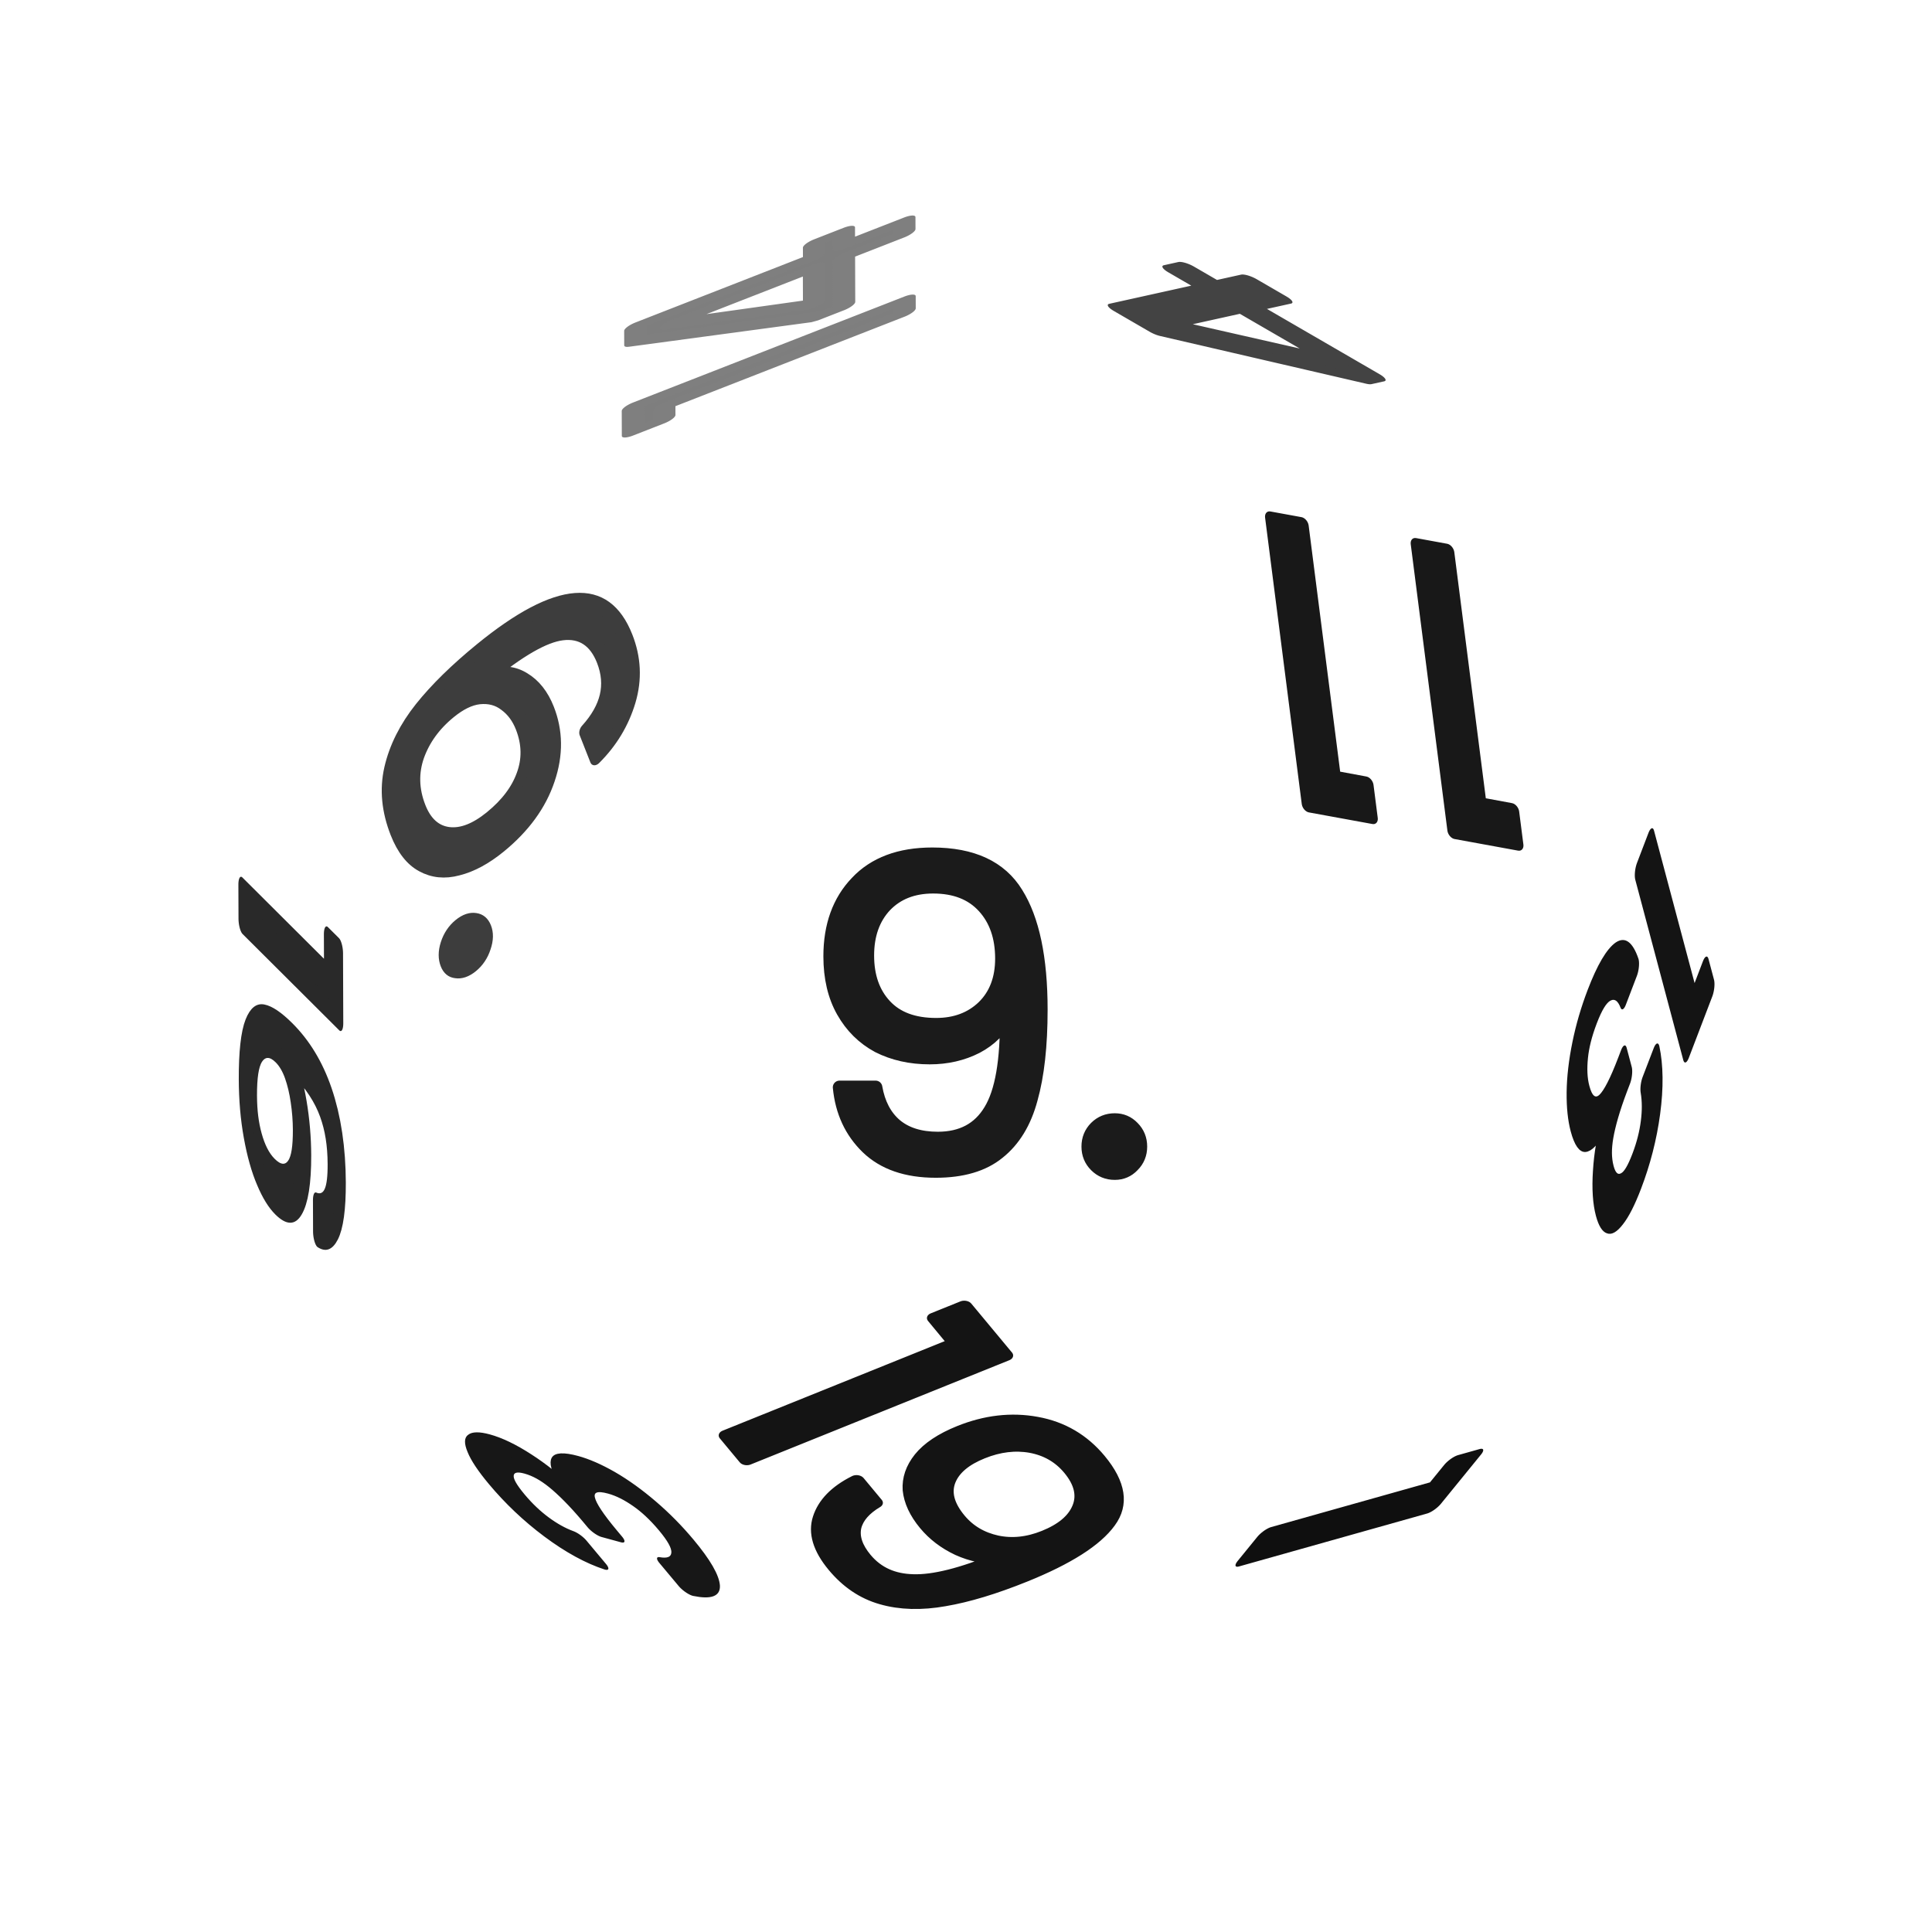
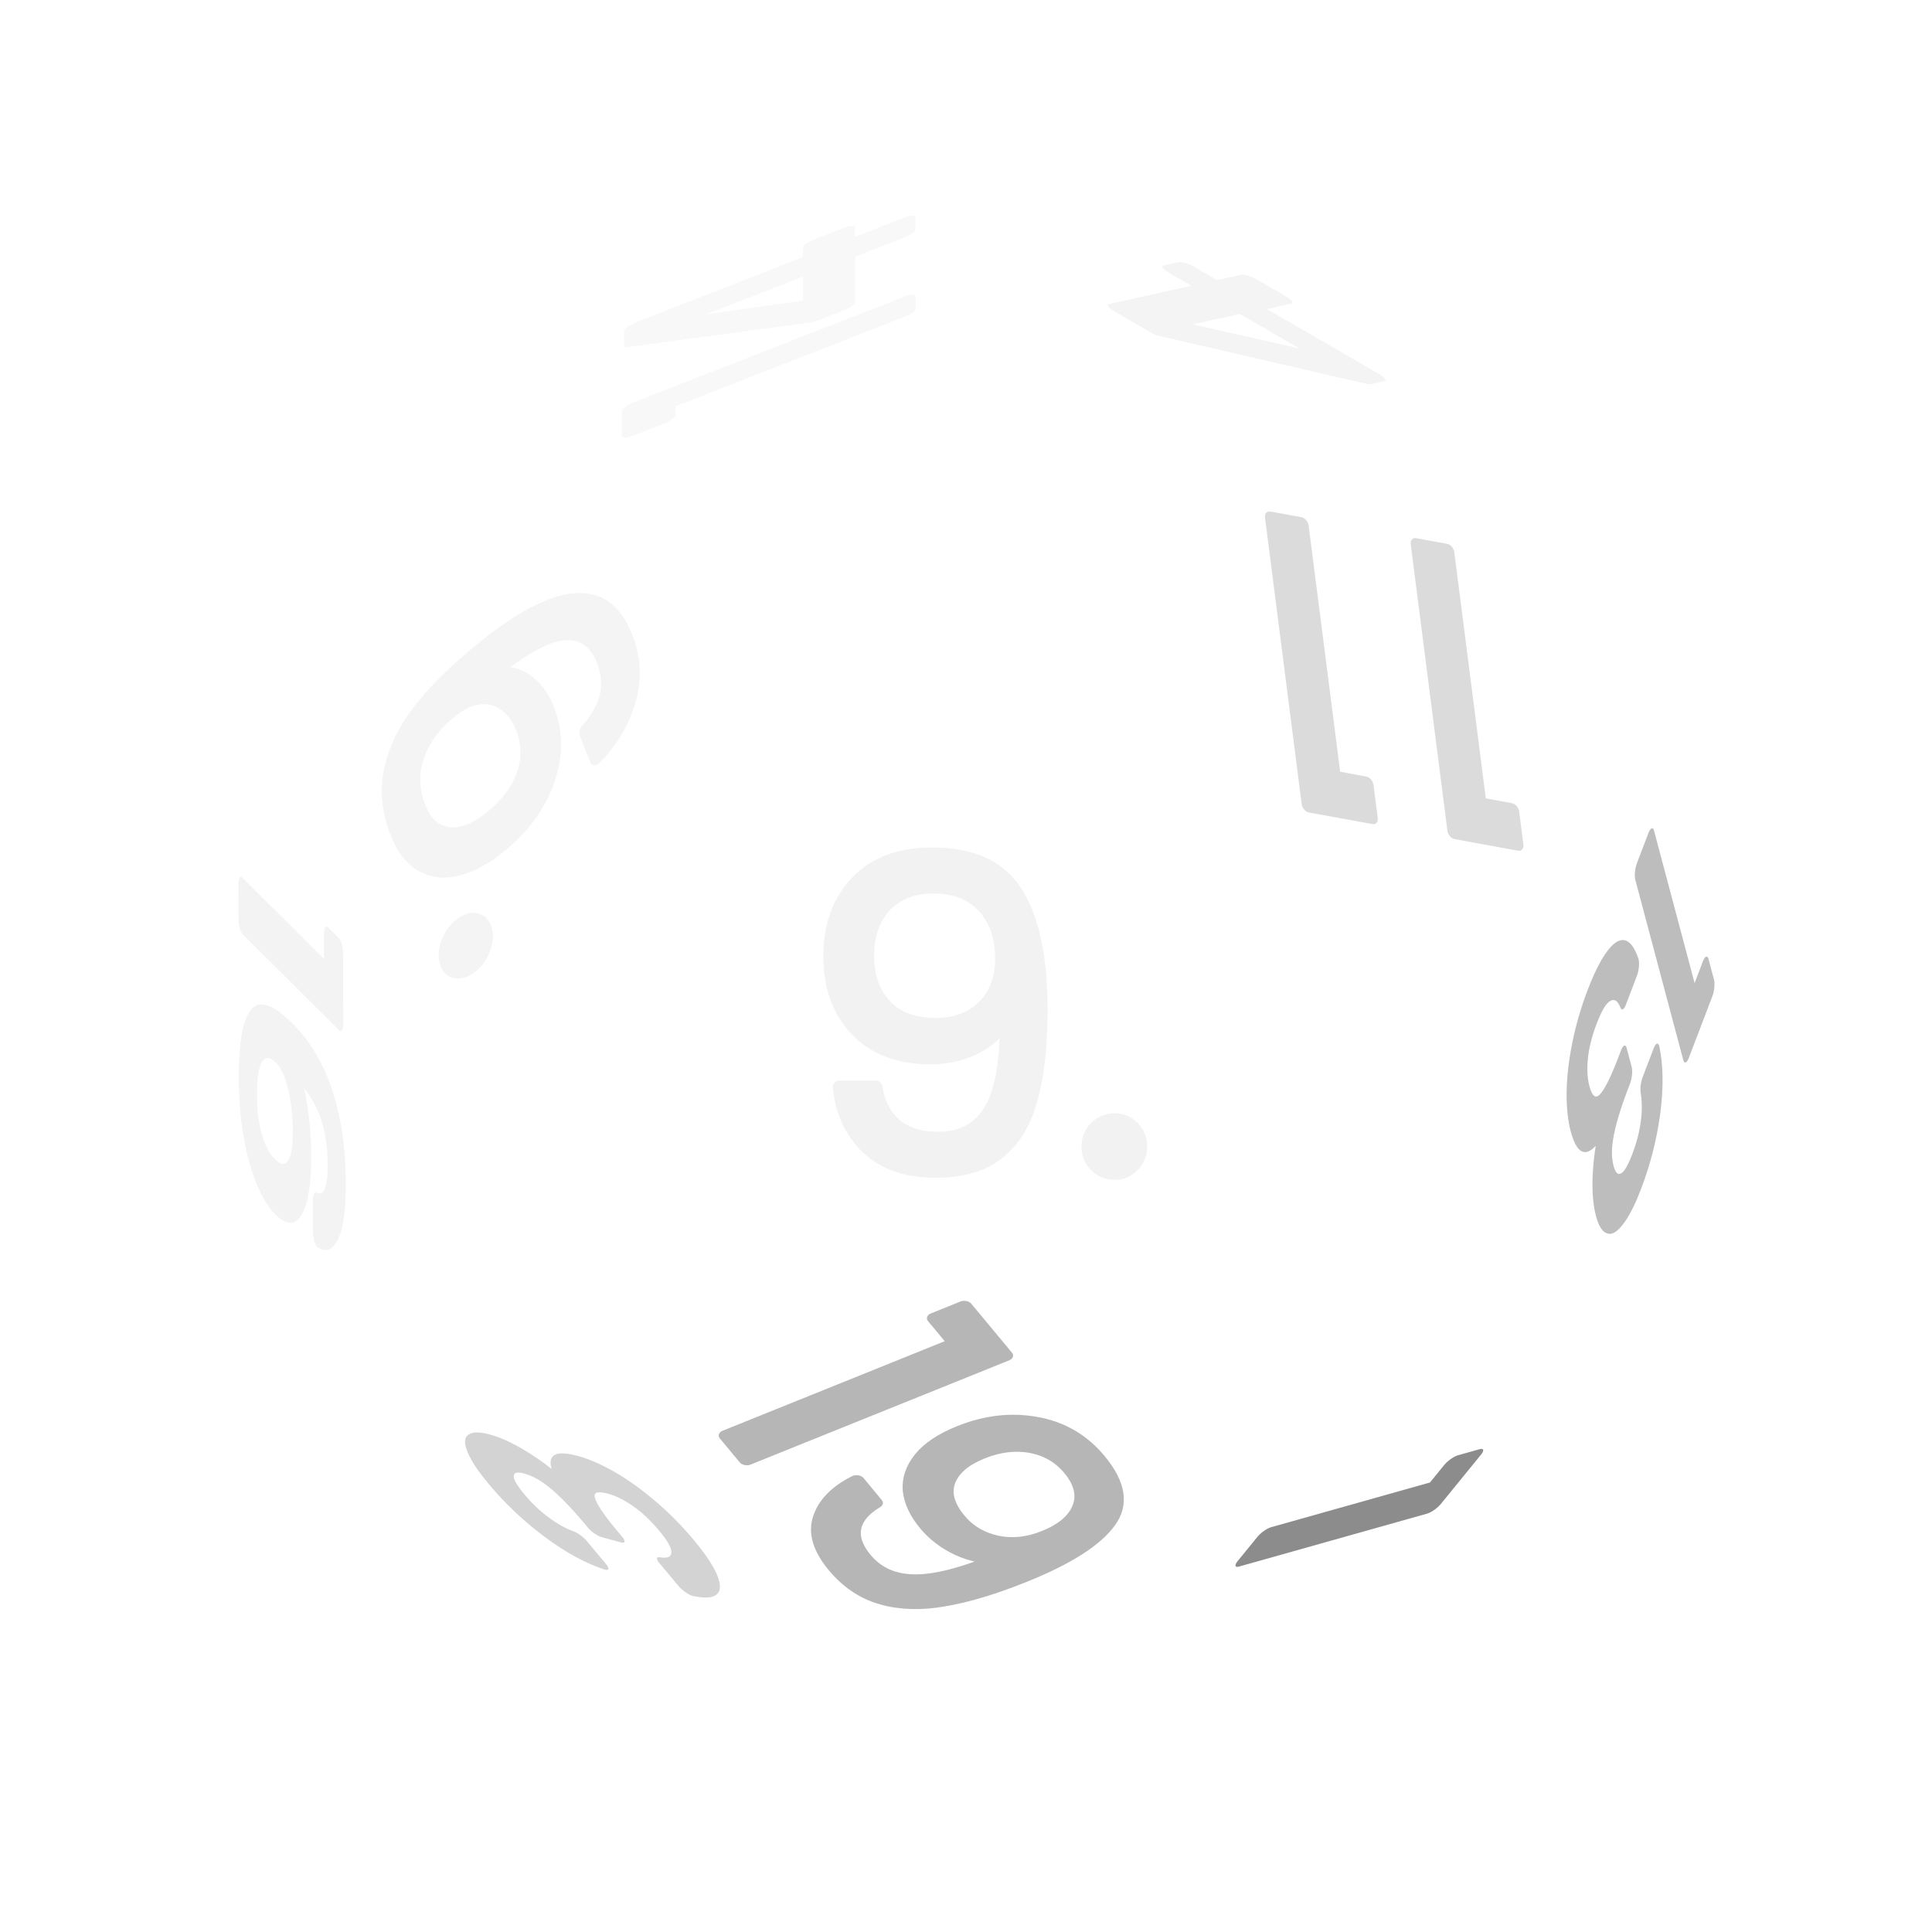
<svg xmlns="http://www.w3.org/2000/svg" viewBox="0 0 25.4 25.4" height="96" width="96">
  <g font-weight="400" font-family="Poppins" word-spacing="0" text-anchor="middle" stroke-width=".176" stroke-linecap="round" stroke-linejoin="round">
    <g style="line-height:1.5;-inkscape-font-specification:Poppins;text-align:center">
-       <path style="-inkscape-font-specification:Poppins;text-align:center" d="M11.512 14.295q.056.322.26.497.208.175.558.175.469 0 .689-.367.225-.367.214-1.236-.118.254-.395.4-.277.141-.615.141-.378 0-.678-.152-.293-.158-.462-.457-.17-.3-.17-.723 0-.604.35-.97.35-.373.994-.373.79 0 1.106.514.322.513.322 1.53 0 .71-.13 1.173-.124.463-.43.706-.298.243-.823.243-.576 0-.898-.31-.321-.311-.367-.791zm.795-.824q.379 0 .621-.232.243-.237.243-.637 0-.424-.237-.683-.237-.26-.666-.26-.395 0-.632.248-.232.249-.232.655 0 .412.232.66.231.249.671.249zm2.349 1.953q-.147 0-.249-.102-.101-.101-.101-.248t.101-.249q.102-.101.249-.101.14 0 .237.101.101.102.101.249 0 .147-.101.248-.096.102-.237.102z" aria-label="9." font-size="5.644" letter-spacing="0" fill="#1b1b1b" stroke="#1b1b1b" />
+       <path style="-inkscape-font-specification:Poppins;text-align:center" d="M11.512 14.295q.056.322.26.497.208.175.558.175.469 0 .689-.367.225-.367.214-1.236-.118.254-.395.4-.277.141-.615.141-.378 0-.678-.152-.293-.158-.462-.457-.17-.3-.17-.723 0-.604.35-.97.35-.373.994-.373.79 0 1.106.514.322.513.322 1.53 0 .71-.13 1.173-.124.463-.43.706-.298.243-.823.243-.576 0-.898-.31-.321-.311-.367-.791zm.795-.824q.379 0 .621-.232.243-.237.243-.637 0-.424-.237-.683-.237-.26-.666-.26-.395 0-.632.248-.232.249-.232.655 0 .412.232.66.231.249.671.249zm2.349 1.953q-.147 0-.249-.102-.101-.101-.101-.248t.101-.249q.102-.101.249-.101.14 0 .237.101.101.102.101.249 0 .147-.101.248-.096.102-.237.102z" aria-label="9." font-size="5.644" letter-spacing="0" fill="#f2f2f2" stroke="#f2f2f2" />
    </g>
    <g style="line-height:1.5;-inkscape-font-specification:Poppins;text-align:center">
-       <path style="-inkscape-font-specification:Poppins;text-align:center" d="M-337.127 112.366v-.394h.893v3.435h-.437v-3.04zm2.049 0v-.394h.893v3.435h-.437v-3.04z" transform="matrix(-.93452 -.17078 -.14027 -1.0957 -279.4 76.2)" aria-label="11" font-size="4.751" letter-spacing=".529" fill="#181818" stroke="#181818" />
+       <path style="-inkscape-font-specification:Poppins;text-align:center" d="M-335.197 99.508v-.394h.893v3.435h-.437v-3.04zm2.049 0v-.394h.894v3.435h-.438v-3.04z" transform="matrix(-.93452 -.17078 -.14027 -1.0957 -279.4 62.442)" aria-label="11" font-size="4.751" letter-spacing=".529" fill="#dbdbdb" stroke="#dbdbdb" />
    </g>
    <g style="line-height:1.5;-inkscape-font-specification:Poppins;text-align:center">
-       <path style="-inkscape-font-specification:Poppins;text-align:center" d="M143.53-276.99q-.105-.533-.657-.533-.427 0-.639.331-.21.327-.206 1.08.11-.25.365-.388.259-.144.576-.144.494 0 .787.307.297.307.297.85 0 .326-.13.585-.124.259-.383.413-.254.153-.62.153-.494 0-.772-.22-.278-.221-.389-.61-.11-.389-.11-.96 0-1.761 1.229-1.761.47 0 .739.254.268.254.316.643zm-.652.715q-.207 0-.39.087-.182.081-.297.254-.11.168-.11.413 0 .364.211.595.211.225.605.225.336 0 .533-.206.201-.211.201-.566 0-.375-.192-.586-.192-.216-.561-.216zm1.977 1.958q-.125 0-.211-.086-.087-.087-.087-.211 0-.125.087-.211.086-.087.21-.087.12 0 .202.087.087.086.087.21 0 .125-.087.212-.081.086-.201.086z" transform="matrix(.34839 .88398 -.85596 .69848 -279.4 76.2)" aria-label="6." font-size="4.799" letter-spacing="0" fill="#3d3d3d" stroke="#3d3d3d" />
+       <path style="-inkscape-font-specification:Poppins;text-align:center" d="M155.308-272.196q-.106-.533-.658-.533-.427 0-.638.331-.211.326-.207 1.08.11-.25.365-.389.26-.144.576-.144.494 0 .787.307.298.308.298.85 0 .326-.13.585-.125.26-.384.413-.254.154-.619.154-.494 0-.773-.221-.278-.22-.388-.61-.11-.388-.11-.96 0-1.76 1.228-1.76.47 0 .739.254t.317.643zm-.653.715q-.206 0-.389.086-.182.082-.297.255-.11.168-.11.412 0 .365.21.595.212.226.605.226.336 0 .533-.206.201-.212.201-.567 0-.374-.192-.585-.192-.216-.561-.216zm1.977 1.958q-.125 0-.21-.087-.087-.086-.087-.21 0-.125.086-.212.086-.086.211-.086.12 0 .202.086.086.087.086.211 0 .125-.086.211-.082.087-.202.087z" transform="matrix(.34839 .88398 -.85596 .69848 -279.4 62.442)" aria-label="6." font-size="4.799" letter-spacing="0" fill="#f4f4f4" stroke="#f4f4f4" />
    </g>
    <g style="line-height:1.5;-inkscape-font-specification:Poppins;text-align:center">
-       <path style="-inkscape-font-specification:Poppins;text-align:center" d="M-70.277 171.547v-.244h.553v2.126h-.27v-1.882zm.947 1.409v-.203l1.032-1.429h.32v1.4h.295v.232h-.294v.473h-.265v-.473zm1.1-1.353l-.791 1.12h.79z" transform="matrix(-.00186 -.59492 1.67885 -.65577 -279.4 76.2)" aria-label="14" font-size="2.94" letter-spacing="0" fill="#7e7e7e" stroke="#7f7f7f" />
+       <path style="-inkscape-font-specification:Poppins;text-align:center" d="M-93.376 171.522v-.244h.553v2.125h-.271v-1.881zm.946 1.408v-.203l1.032-1.429h.321v1.4h.294v.232h-.294v.473h-.265v-.473zm1.1-1.352l-.79 1.12h.79z" transform="matrix(-.00186 -.59492 1.67885 -.65577 -279.4 62.442)" aria-label="14" font-size="2.94" letter-spacing="0" fill="#f8f8f8" stroke="#f8f8f8" />
    </g>
    <g style="line-height:1.5;-inkscape-font-specification:Poppins;text-align:center">
-       <path style="-inkscape-font-specification:Poppins;text-align:center" d="M151.127 384.22q.02-.275.212-.43.191-.155.496-.155.203 0 .35.074.15.072.224.198.078.125.078.283 0 .186-.108.32-.105.135-.275.174v.014q.194.048.308.189.113.14.113.367 0 .17-.077.308-.078.135-.233.212-.156.078-.374.078-.317 0-.52-.164-.203-.168-.227-.472h.263q.02.179.146.292.126.114.335.114.21 0 .317-.108.11-.11.11-.284 0-.224-.15-.322-.148-.099-.45-.099h-.069v-.227h.072q.275-.003.415-.09.14-.09.14-.275 0-.158-.104-.254-.102-.095-.293-.095-.185 0-.299.095-.113.096-.134.257z" transform="matrix(-.96273 -1.15093 1.12634 .30782 -279.4 76.2)" aria-label="3" font-size="2.989" letter-spacing="0" fill="#171717" stroke="#171717" />
+       <path style="-inkscape-font-specification:Poppins;text-align:center" d="M135.63 370.974q.02-.275.211-.43.192-.156.496-.156.204 0 .35.075.15.072.224.197.078.126.078.284 0 .185-.108.32-.104.134-.275.173v.015q.195.048.308.188.114.14.114.368 0 .17-.078.308-.078.134-.233.212-.155.078-.374.078-.316 0-.52-.165-.203-.167-.227-.472h.263q.021.18.147.293.125.114.334.114.21 0 .317-.108.11-.11.11-.284 0-.224-.149-.323-.15-.098-.45-.098h-.07v-.227h.072q.275-.003.415-.09.141-.09.141-.275 0-.158-.105-.254-.101-.096-.293-.096-.185 0-.298.096-.114.095-.135.257z" transform="matrix(-.96273 -1.15093 1.12634 .30782 -279.4 62.442)" aria-label="3" font-size="2.989" letter-spacing="0" fill="#d3d3d3" stroke="#d3d3d3" />
    </g>
    <g style="line-height:1.5;-inkscape-font-specification:Poppins;text-align:center">
-       <path style="-inkscape-font-specification:Poppins;text-align:center" d="M59.6-251.38v-.384h.872v3.351h-.426v-2.966zm2.137 2.068q.047.264.213.408.172.144.46.144.384 0 .565-.302.185-.301.176-1.015-.097.209-.325.33-.227.115-.505.115-.31 0-.556-.125-.24-.13-.38-.375-.139-.246-.139-.594 0-.496.287-.797.288-.306.816-.306.649 0 .909.422.264.422.264 1.256 0 .584-.107.964-.102.38-.352.58-.246.199-.677.199-.473 0-.737-.255t-.301-.649zm.654-.677q.31 0 .51-.19.199-.194.199-.524 0-.347-.195-.56-.194-.214-.547-.214-.324 0-.519.204-.19.204-.19.538 0 .338.19.542.19.204.552.204z" transform="matrix(.61351 .73798 -1.0149 .40915 -279.4 76.2)" aria-label="19" font-size="4.635" letter-spacing="0" fill="#141414" stroke="#141414" />
+       <path style="-inkscape-font-specification:Poppins;text-align:center" d="M73.565-242.938v-.384h.871v3.35h-.426v-2.966zm2.137 2.068q.046.264.213.407.171.144.459.144.384 0 .565-.301.186-.302.176-1.015-.097.208-.324.329-.227.116-.505.116-.31 0-.557-.126-.24-.13-.38-.375-.139-.246-.139-.593 0-.496.288-.797.287-.306.815-.306.65 0 .909.421.264.422.264 1.257 0 .584-.107.964-.102.38-.352.579-.245.2-.676.2-.473 0-.737-.256-.265-.255-.302-.649zm.653-.677q.31 0 .51-.19.2-.195.2-.524 0-.348-.195-.56-.195-.214-.547-.214-.325 0-.52.204-.19.204-.19.538 0 .338.19.542.19.204.552.204z" transform="matrix(.61351 .73798 -1.0149 .40915 -279.4 62.442)" aria-label="19" font-size="4.635" letter-spacing="0" fill="#b6b6b6" stroke="#b6b6b6" />
    </g>
    <g style="line-height:1.5;-inkscape-font-specification:Poppins;text-align:center">
-       <path style="-inkscape-font-specification:Poppins;text-align:center" d="M-346.08-394.259v-.25h.568v2.183h-.278v-1.933zm1.033.299q.02-.277.214-.434.193-.157.501-.157.206 0 .354.075.15.073.226.2.079.126.079.286 0 .187-.11.323-.105.136-.277.175v.016q.196.048.311.19.115.142.115.371 0 .172-.079.311-.078.136-.235.214-.157.079-.378.079-.32 0-.525-.166-.205-.17-.23-.477h.266q.021.181.148.296.127.114.338.114.212 0 .32-.108.112-.112.112-.287 0-.226-.15-.326-.152-.1-.457-.1h-.07v-.23h.073q.278-.002.42-.09.142-.09.142-.278 0-.16-.106-.256-.103-.097-.296-.097-.187 0-.302.097-.114.096-.136.26z" transform="matrix(-.54286 1.42046 -.289 -1.0859 -279.4 76.2)" aria-label="13" font-size="3.019" letter-spacing="0" fill="#141414" stroke="#141414" />
+       <path style="-inkscape-font-specification:Poppins;text-align:center" d="M-342.104-401.728v-.25h.568v2.183h-.278v-1.933zm1.034.299q.02-.278.213-.435.194-.157.502-.157.205 0 .353.076.15.072.226.2.079.126.079.286 0 .187-.109.323-.105.136-.278.175v.015q.197.049.311.19.115.142.115.372 0 .172-.078.31-.079.137-.236.215-.157.079-.377.079-.32 0-.526-.166-.205-.17-.23-.477h.267q.02.18.148.295.126.115.338.115.211 0 .32-.108.111-.112.111-.287 0-.227-.15-.326-.151-.1-.456-.1h-.07v-.23h.073q.277-.002.42-.09.141-.09.141-.278 0-.16-.106-.257-.102-.096-.295-.096-.188 0-.302.096-.115.097-.136.26z" transform="matrix(-.54286 1.42046 -.289 -1.0859 -279.4 62.442)" aria-label="13" font-size="3.019" letter-spacing="0" fill="#bdbdbd" stroke="#bdbdbd" />
    </g>
    <g style="line-height:1.5;-inkscape-font-specification:Poppins;text-align:center">
-       <path style="-inkscape-font-specification:Poppins;text-align:center" d="M30.714-287.886v-.25h.566v2.176h-.277v-1.926z" transform="matrix(-.93035 1.14205 -1.13608 .31973 -279.4 76.2)" aria-label="1" font-size="3.009" letter-spacing="0" fill="#0f0f0f" stroke="#0f0f0f" />
+       <path style="-inkscape-font-specification:Poppins;text-align:center" d="M46.346-300.687v-.25h.566v2.176h-.277v-1.926z" transform="matrix(-.93035 1.14205 -1.13608 .31973 -279.4 62.442)" aria-label="1" font-size="3.009" letter-spacing="0" fill="#8c8c8c" stroke="#8c8c8c" />
    </g>
    <g style="line-height:1.5;-inkscape-font-specification:Poppins;text-align:center">
-       <path style="-inkscape-font-specification:Poppins;text-align:center" d="M-208.182-474.285v-.243h.55v2.117h-.269v-1.874zm2.187.26q-.064-.325-.4-.325-.261 0-.39.202-.129.2-.126.659.067-.152.222-.237.159-.088.352-.088.301 0 .48.187.182.188.182.519 0 .199-.08.357-.076.158-.234.252-.155.094-.377.094-.302 0-.472-.135-.17-.135-.237-.372-.068-.237-.068-.586 0-1.074.75-1.074.287 0 .451.155.164.155.193.392zm-.398.436q-.126 0-.237.053-.111.05-.182.155-.067.103-.067.252 0 .223.129.363.129.138.369.138.205 0 .325-.126.123-.129.123-.346 0-.228-.117-.357-.117-.132-.343-.132z" transform="matrix(.00568 1.67045 -.60068 -.59857 -279.4 76.2)" aria-label="16" font-size="2.928" letter-spacing="0" fill="#292929" stroke="#292929" />
+       <path style="-inkscape-font-specification:Poppins;text-align:center" d="M-199.917-474.207v-.243h.55v2.117h-.269v-1.874zm2.187.26q-.064-.325-.4-.325-.261 0-.39.202-.13.2-.126.66.067-.153.222-.238.158-.088.352-.088.301 0 .48.187.181.188.181.519 0 .199-.079.357-.076.158-.234.252-.155.093-.378.093-.301 0-.471-.134-.17-.135-.237-.372-.068-.237-.068-.586 0-1.074.75-1.074.287 0 .451.155.164.155.193.392zm-.398.437q-.126 0-.237.052-.111.05-.182.155-.067.103-.067.252 0 .223.129.363.129.138.369.138.205 0 .325-.126.123-.129.123-.345 0-.229-.117-.358-.117-.131-.343-.131z" transform="matrix(.00568 1.67045 -.60068 -.59857 -279.4 62.442)" aria-label="16" font-size="2.928" letter-spacing="0" fill="#f3f3f3" stroke="#f3f3f3" />
    </g>
    <g style="line-height:1.5;-inkscape-font-specification:Poppins;text-align:center">
-       <path style="-inkscape-font-specification:Poppins;text-align:center" d="M4.53 365.309v-.2l1.022-1.414h.317v1.384h.29v.23h-.29v.468h-.262v-.468zm1.089-1.338l-.783 1.108h.783z" transform="matrix(-1.49875 -.86902 .83287 -.1843 -279.4 76.2)" aria-label="4" font-size="2.908" letter-spacing="0" fill="#434343" stroke="#434343" />
+       <path style="-inkscape-font-specification:Poppins;text-align:center" d="M-6.929 344.687v-.2l1.021-1.414h.317v1.384h.29v.23h-.29v.468h-.262v-.468zm1.088-1.338l-.782 1.108h.782z" transform="matrix(-1.49875 -.86902 .83287 -.1843 -279.4 62.442)" aria-label="4" font-size="2.908" letter-spacing="0" fill="#f4f4f4" stroke="#f4f4f4" />
    </g>
  </g>
</svg>
